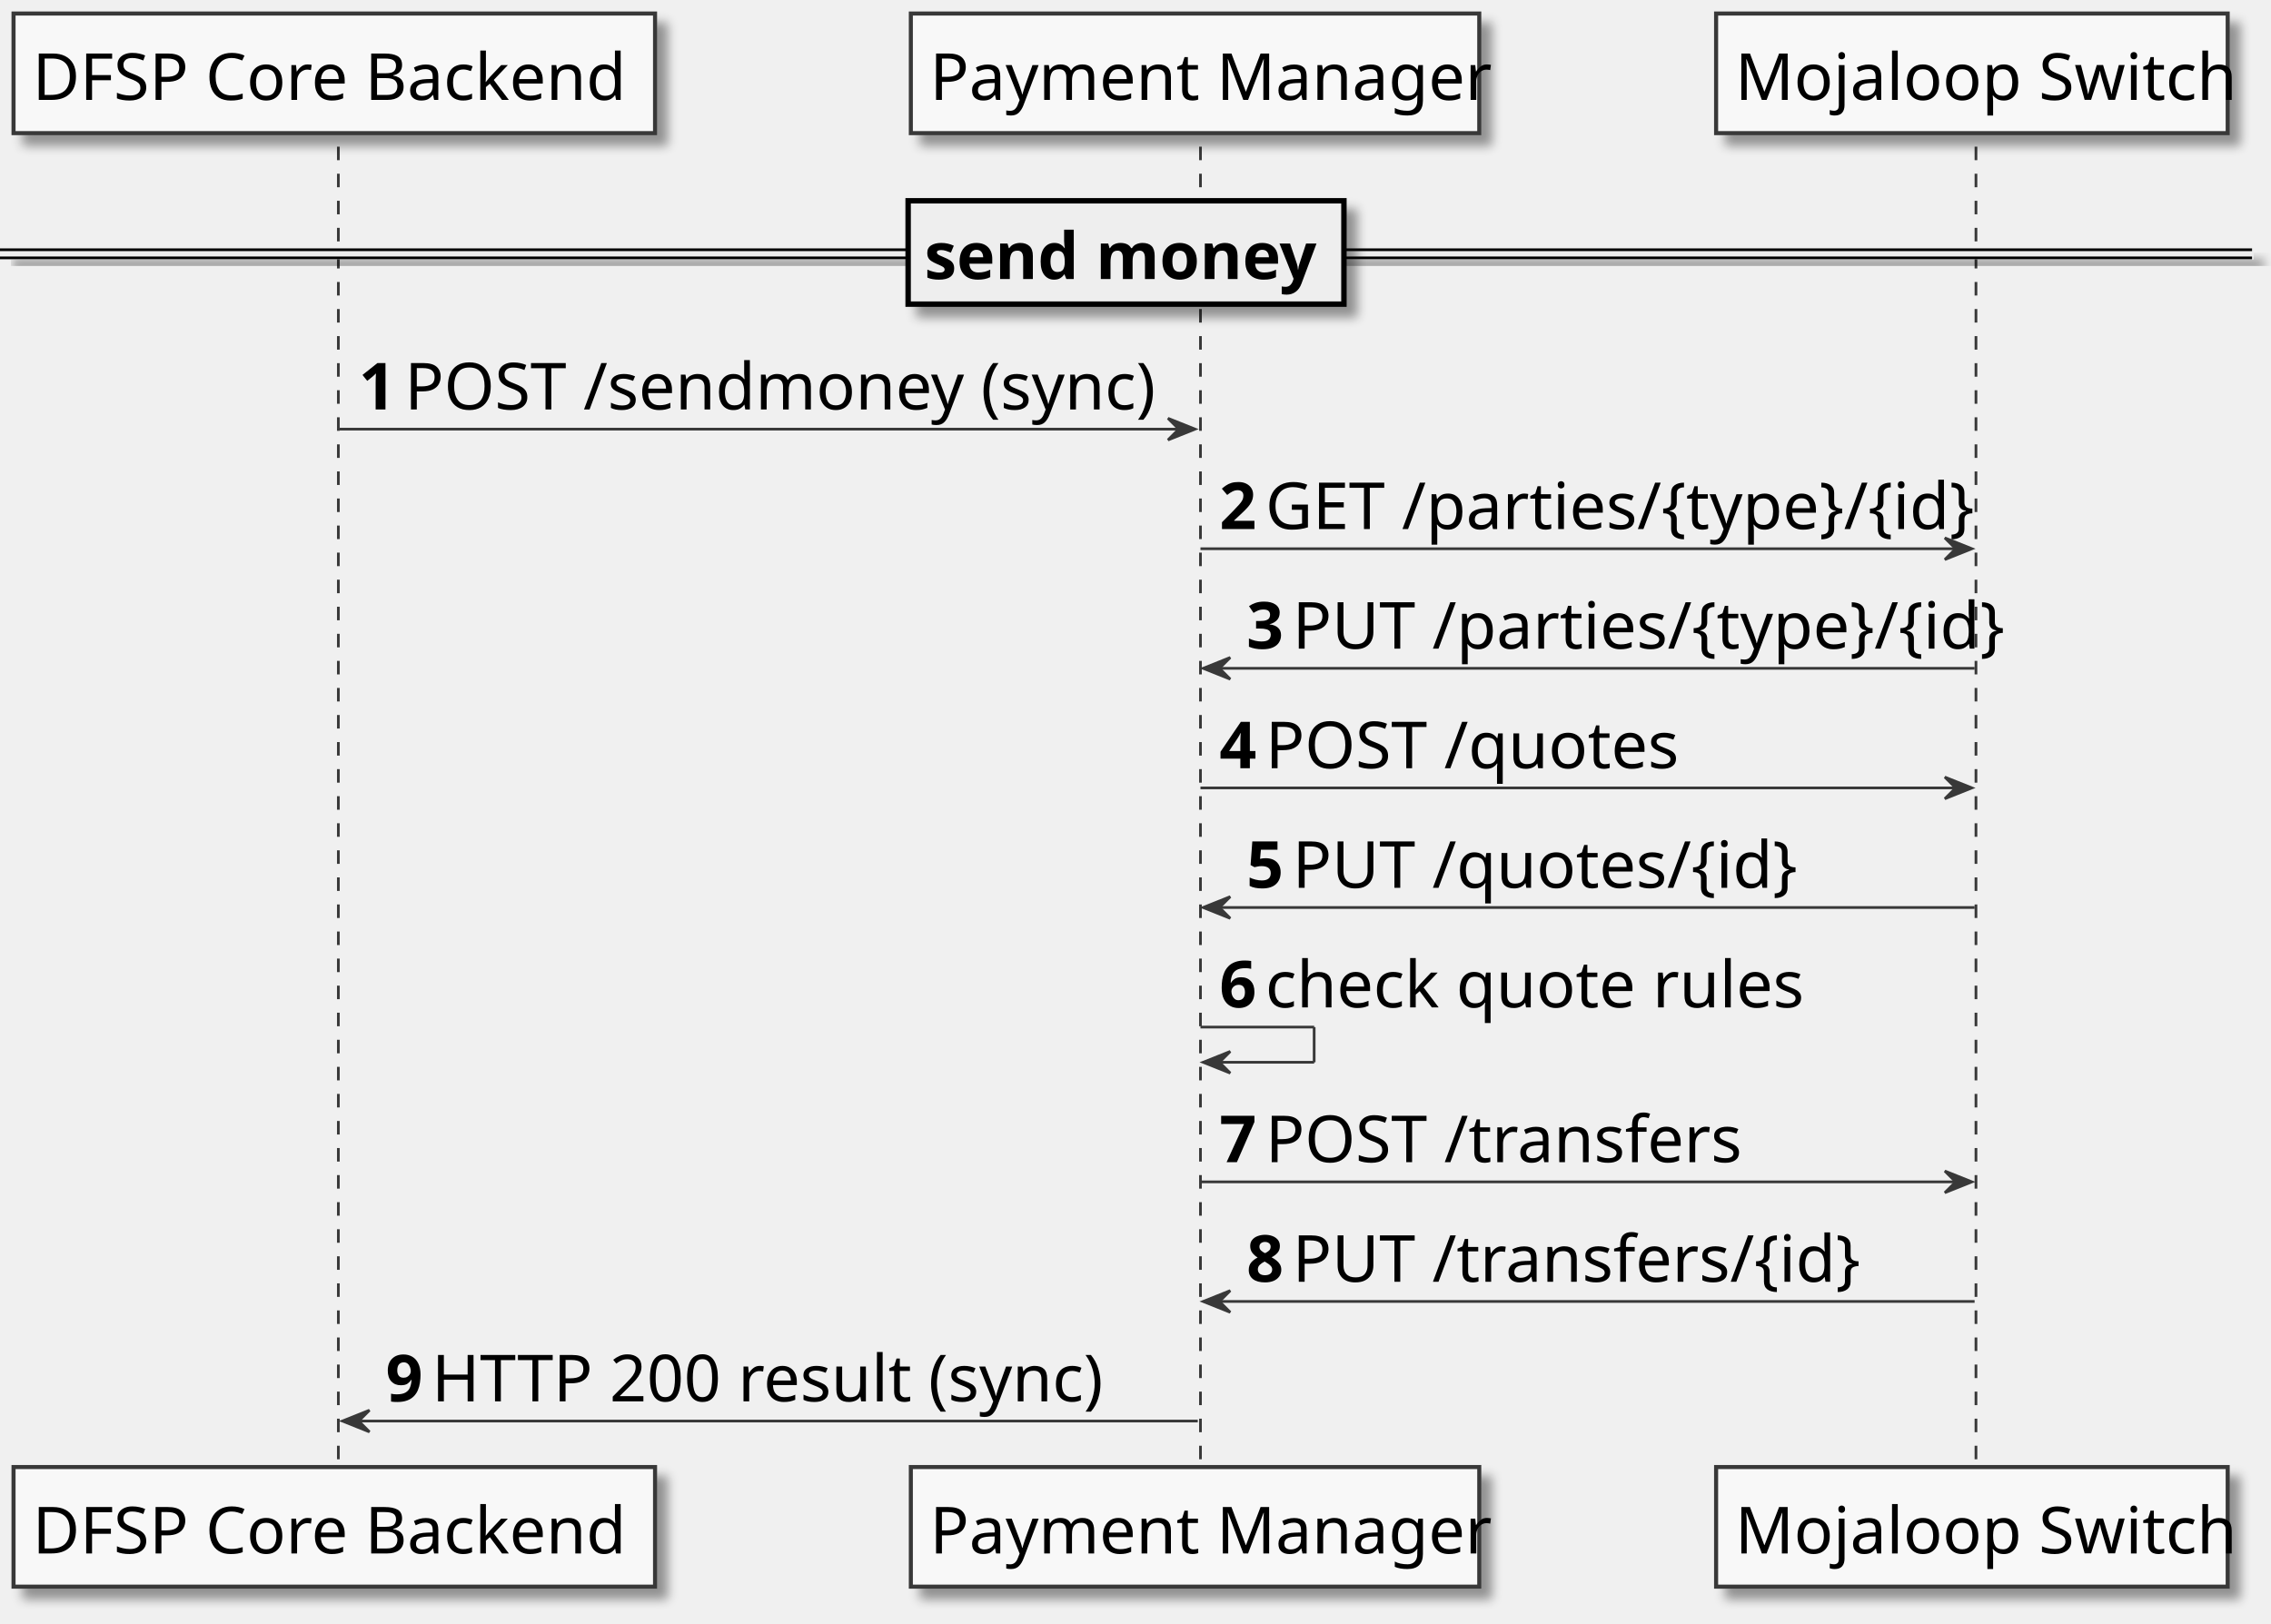
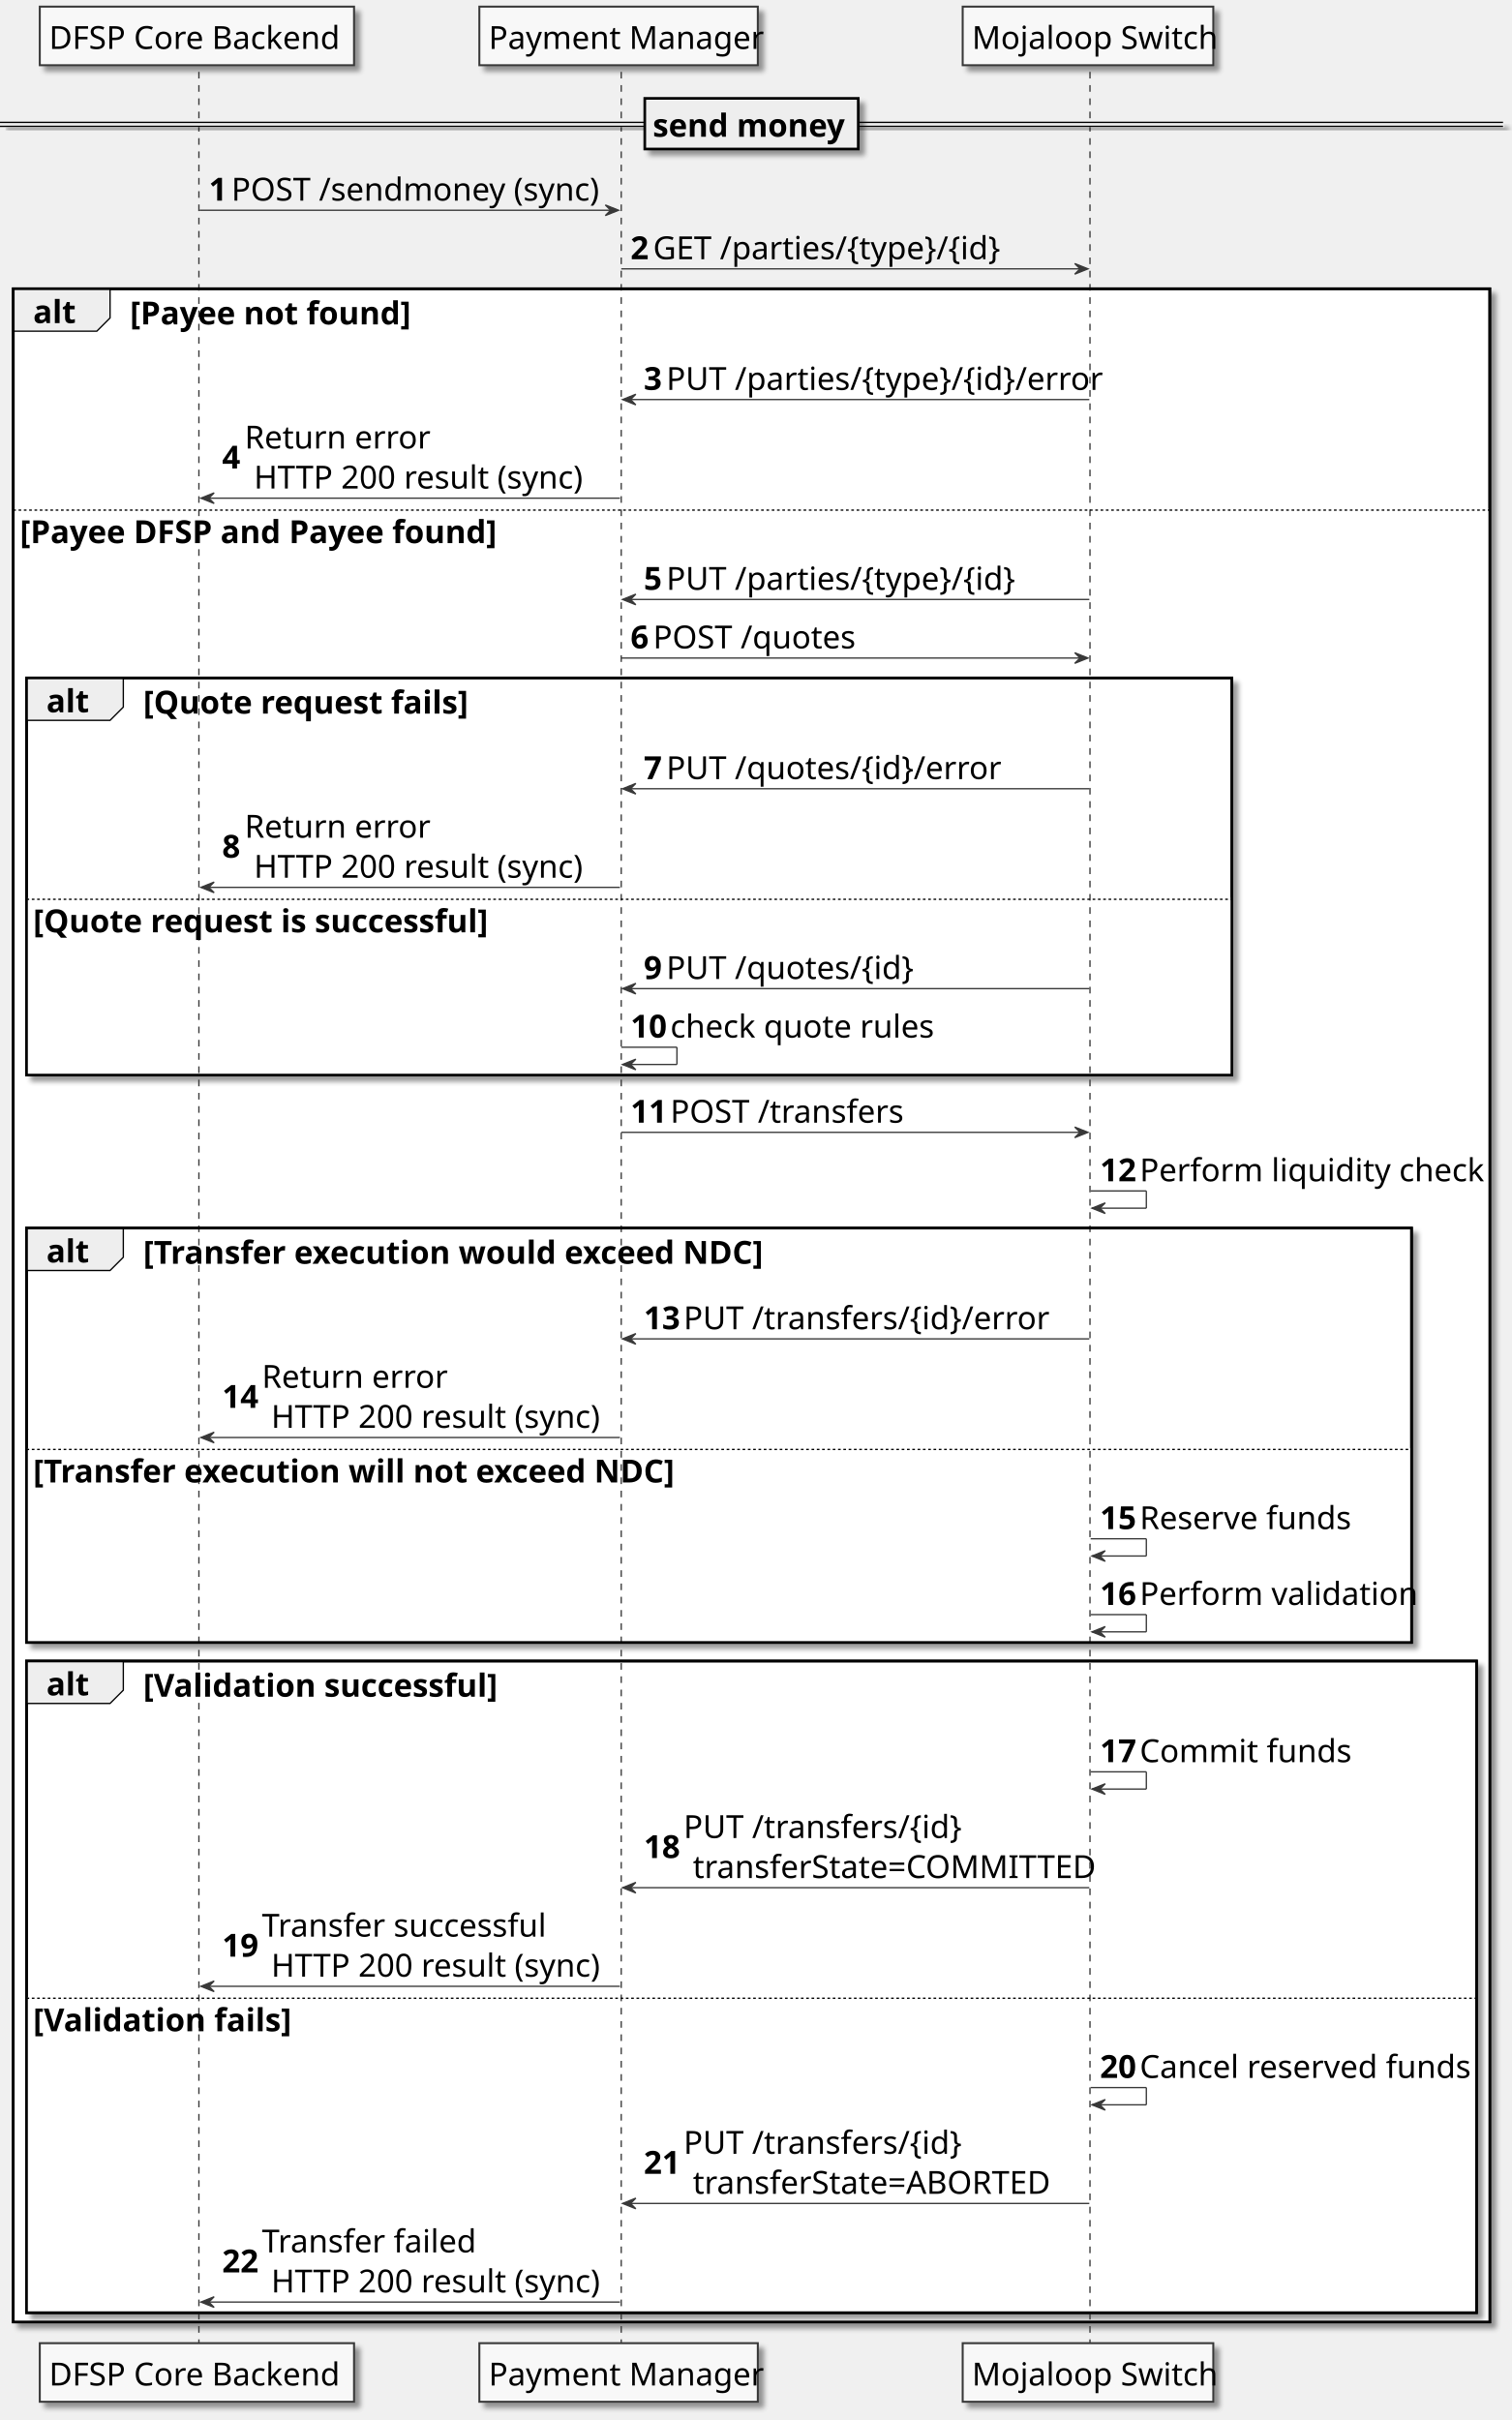
- <svg xmlns="http://www.w3.org/2000/svg" contentScriptType="application/ecmascript" contentStyleType="text/css" height="600px" preserveAspectRatio="none" style="width:839px;height:600px;" version="1.1" viewBox="0 0 839 600" width="839px" zoomAndPan="magnify">
+ <svg xmlns="http://www.w3.org/2000/svg" contentScriptType="application/ecmascript" contentStyleType="text/css" height="1825px" preserveAspectRatio="none" style="width:1140px;height:1825px;" version="1.1" viewBox="0 0 1140 1825" width="1140px" zoomAndPan="magnify">
  <defs>
-     <filter height="300%" id="f1jeqz9q0j1c2b" width="300%" x="-1" y="-1">
+     <filter height="300%" id="f1rkbjqbr2uqzm" width="300%" x="-1" y="-1">
      <feGaussianBlur result="blurOut" stdDeviation="2.0" />
      <feColorMatrix in="blurOut" result="blurOut2" type="matrix" values="0 0 0 0 0 0 0 0 0 0 0 0 0 0 0 0 0 0 .4 0" />
      <feOffset dx="4.0" dy="4.0" in="blurOut2" result="blurOut3" />
      <feBlend in="SourceGraphic" in2="blurOut3" mode="normal" />
    </filter>
  </defs>
  <g>
-     <line style="stroke:#383838;stroke-width:1.0;stroke-dasharray:5.0,5.0;" x1="125" x2="125" y1="54.188" y2="543.062" />
-     <line style="stroke:#383838;stroke-width:1.0;stroke-dasharray:5.0,5.0;" x1="443.5" x2="443.5" y1="54.188" y2="543.062" />
-     <line style="stroke:#383838;stroke-width:1.0;stroke-dasharray:5.0,5.0;" x1="730" x2="730" y1="54.188" y2="543.062" />
-     <rect fill="#F8F8F8" filter="url(#f1jeqz9q0j1c2b)" height="44.188" style="stroke:#383838;stroke-width:1.5;" width="237" x="5" y="5" />
-     <text fill="#000000" font-family="sans-serif" font-size="24" lengthAdjust="spacing" textLength="223" x="12" y="36.914">DFSP Core Backend</text>
-     <rect fill="#F8F8F8" filter="url(#f1jeqz9q0j1c2b)" height="44.188" style="stroke:#383838;stroke-width:1.5;" width="237" x="5" y="542.062" />
-     <text fill="#000000" font-family="sans-serif" font-size="24" lengthAdjust="spacing" textLength="223" x="12" y="573.977">DFSP Core Backend</text>
-     <rect fill="#F8F8F8" filter="url(#f1jeqz9q0j1c2b)" height="44.188" style="stroke:#383838;stroke-width:1.5;" width="210" x="336.5" y="5" />
-     <text fill="#000000" font-family="sans-serif" font-size="24" lengthAdjust="spacing" textLength="196" x="343.5" y="36.914">Payment Manager</text>
-     <rect fill="#F8F8F8" filter="url(#f1jeqz9q0j1c2b)" height="44.188" style="stroke:#383838;stroke-width:1.5;" width="210" x="336.5" y="542.062" />
-     <text fill="#000000" font-family="sans-serif" font-size="24" lengthAdjust="spacing" textLength="196" x="343.5" y="573.977">Payment Manager</text>
-     <rect fill="#F8F8F8" filter="url(#f1jeqz9q0j1c2b)" height="44.188" style="stroke:#383838;stroke-width:1.5;" width="189" x="634" y="5" />
-     <text fill="#000000" font-family="sans-serif" font-size="24" lengthAdjust="spacing" textLength="175" x="641" y="36.914">Mojaloop Switch</text>
-     <rect fill="#F8F8F8" filter="url(#f1jeqz9q0j1c2b)" height="44.188" style="stroke:#383838;stroke-width:1.5;" width="189" x="634" y="542.062" />
-     <text fill="#000000" font-family="sans-serif" font-size="24" lengthAdjust="spacing" textLength="175" x="641" y="573.977">Mojaloop Switch</text>
-     <rect fill="#EEEEEE" filter="url(#f1jeqz9q0j1c2b)" height="3" style="stroke:#EEEEEE;stroke-width:1.0;" width="832" x="0" y="92.281" />
-     <line style="stroke:#000000;stroke-width:1.0;" x1="0" x2="832" y1="92.281" y2="92.281" />
-     <line style="stroke:#000000;stroke-width:1.0;" x1="0" x2="832" y1="95.281" y2="95.281" />
-     <rect fill="#EEEEEE" filter="url(#f1jeqz9q0j1c2b)" height="38.188" style="stroke:#000000;stroke-width:2.0;" width="161" x="335.5" y="74.188" />
-     <text fill="#000000" font-family="sans-serif" font-size="24" font-weight="bold" lengthAdjust="spacing" textLength="140" x="341.5" y="103.102">send money</text>
-     <polygon fill="#383838" points="431.5,154.562,441.5,158.562,431.5,162.562,435.5,158.562" style="stroke:#383838;stroke-width:1.0;" />
-     <line style="stroke:#383838;stroke-width:1.0;" x1="125.5" x2="437.5" y1="158.562" y2="158.562" />
-     <text fill="#000000" font-family="sans-serif" font-size="24" font-weight="bold" lengthAdjust="spacing" textLength="13" x="132.5" y="151.289">1</text>
-     <text fill="#000000" font-family="sans-serif" font-size="24" lengthAdjust="spacing" textLength="277" x="149.5" y="151.289">POST /sendmoney (sync)</text>
-     <polygon fill="#383838" points="718.5,198.75,728.5,202.75,718.5,206.75,722.5,202.75" style="stroke:#383838;stroke-width:1.0;" />
-     <line style="stroke:#383838;stroke-width:1.0;" x1="443.5" x2="724.5" y1="202.75" y2="202.75" />
-     <text fill="#000000" font-family="sans-serif" font-size="24" font-weight="bold" lengthAdjust="spacing" textLength="13" x="450.5" y="195.477">2</text>
-     <text fill="#000000" font-family="sans-serif" font-size="24" lengthAdjust="spacing" textLength="246" x="467.5" y="195.477">GET /parties/{type}/{id}</text>
-     <polygon fill="#383838" points="454.5,242.938,444.5,246.938,454.5,250.938,450.5,246.938" style="stroke:#383838;stroke-width:1.0;" />
-     <line style="stroke:#383838;stroke-width:1.0;" x1="448.5" x2="729.5" y1="246.938" y2="246.938" />
-     <text fill="#000000" font-family="sans-serif" font-size="24" font-weight="bold" lengthAdjust="spacing" textLength="13" x="460.5" y="239.664">3</text>
-     <text fill="#000000" font-family="sans-serif" font-size="24" lengthAdjust="spacing" textLength="244" x="477.5" y="239.664">PUT /parties/{type}/{id}</text>
-     <polygon fill="#383838" points="718.5,287.125,728.5,291.125,718.5,295.125,722.5,291.125" style="stroke:#383838;stroke-width:1.0;" />
-     <line style="stroke:#383838;stroke-width:1.0;" x1="443.5" x2="724.5" y1="291.125" y2="291.125" />
-     <text fill="#000000" font-family="sans-serif" font-size="24" font-weight="bold" lengthAdjust="spacing" textLength="13" x="450.5" y="283.852">4</text>
-     <text fill="#000000" font-family="sans-serif" font-size="24" lengthAdjust="spacing" textLength="152" x="467.5" y="283.852">POST /quotes</text>
-     <polygon fill="#383838" points="454.5,331.312,444.5,335.312,454.5,339.312,450.5,335.312" style="stroke:#383838;stroke-width:1.0;" />
-     <line style="stroke:#383838;stroke-width:1.0;" x1="448.5" x2="729.5" y1="335.312" y2="335.312" />
-     <text fill="#000000" font-family="sans-serif" font-size="24" font-weight="bold" lengthAdjust="spacing" textLength="13" x="460.5" y="328.039">5</text>
-     <text fill="#000000" font-family="sans-serif" font-size="24" lengthAdjust="spacing" textLength="176" x="477.5" y="328.039">PUT /quotes/{id}</text>
-     <line style="stroke:#383838;stroke-width:1.0;" x1="443.5" x2="485.5" y1="379.5" y2="379.5" />
-     <line style="stroke:#383838;stroke-width:1.0;" x1="485.5" x2="485.5" y1="379.5" y2="392.5" />
-     <line style="stroke:#383838;stroke-width:1.0;" x1="444.5" x2="485.5" y1="392.5" y2="392.5" />
-     <polygon fill="#383838" points="454.5,388.5,444.5,392.5,454.5,396.5,450.5,392.5" style="stroke:#383838;stroke-width:1.0;" />
-     <text fill="#000000" font-family="sans-serif" font-size="24" font-weight="bold" lengthAdjust="spacing" textLength="13" x="450.5" y="372.227">6</text>
-     <text fill="#000000" font-family="sans-serif" font-size="24" lengthAdjust="spacing" textLength="191" x="467.5" y="372.227">check quote rules</text>
-     <polygon fill="#383838" points="718.5,432.688,728.5,436.688,718.5,440.688,722.5,436.688" style="stroke:#383838;stroke-width:1.0;" />
-     <line style="stroke:#383838;stroke-width:1.0;" x1="443.5" x2="724.5" y1="436.688" y2="436.688" />
-     <text fill="#000000" font-family="sans-serif" font-size="24" font-weight="bold" lengthAdjust="spacing" textLength="13" x="450.5" y="429.414">7</text>
-     <text fill="#000000" font-family="sans-serif" font-size="24" lengthAdjust="spacing" textLength="173" x="467.5" y="429.414">POST /transfers</text>
-     <polygon fill="#383838" points="454.5,476.875,444.5,480.875,454.5,484.875,450.5,480.875" style="stroke:#383838;stroke-width:1.0;" />
-     <line style="stroke:#383838;stroke-width:1.0;" x1="448.5" x2="729.5" y1="480.875" y2="480.875" />
-     <text fill="#000000" font-family="sans-serif" font-size="24" font-weight="bold" lengthAdjust="spacing" textLength="13" x="460.5" y="473.602">8</text>
-     <text fill="#000000" font-family="sans-serif" font-size="24" lengthAdjust="spacing" textLength="197" x="477.5" y="473.602">PUT /transfers/{id}</text>
-     <polygon fill="#383838" points="136.5,521.062,126.5,525.062,136.5,529.062,132.5,525.062" style="stroke:#383838;stroke-width:1.0;" />
-     <line style="stroke:#383838;stroke-width:1.0;" x1="130.5" x2="442.5" y1="525.062" y2="525.062" />
-     <text fill="#000000" font-family="sans-serif" font-size="24" font-weight="bold" lengthAdjust="spacing" textLength="13" x="142.5" y="517.789">9</text>
-     <text fill="#000000" font-family="sans-serif" font-size="24" lengthAdjust="spacing" textLength="247" x="159.5" y="517.789">HTTP 200 result (sync)</text>
+     <rect fill="#FFFFFF" filter="url(#f1rkbjqbr2uqzm)" height="1533.312" style="stroke:#000000;stroke-width:2.0;" width="1113.5" x="10" y="217.75" />
+     <rect fill="#FFFFFF" height="1367.375" style="stroke:none;stroke-width:1.0;" width="1113.5" x="10" y="383.688" />
+     <rect fill="#FFFFFF" filter="url(#f1rkbjqbr2uqzm)" height="299.5" style="stroke:#000000;stroke-width:2.0;" width="909" x="20" y="511.25" />
+     <rect fill="#FFFFFF" height="133.562" style="stroke:none;stroke-width:1.0;" width="909" x="20" y="677.188" />
+     <rect fill="#FFFFFF" filter="url(#f1rkbjqbr2uqzm)" height="312.5" style="stroke:#000000;stroke-width:2.0;" width="1044.5" x="20" y="926.125" />
+     <rect fill="#FFFFFF" height="146.562" style="stroke:none;stroke-width:1.0;" width="1044.5" x="20" y="1092.062" />
+     <rect fill="#FFFFFF" filter="url(#f1rkbjqbr2uqzm)" height="491.438" style="stroke:#000000;stroke-width:2.0;" width="1093.5" x="20" y="1252.625" />
+     <rect fill="#FFFFFF" height="238.125" style="stroke:none;stroke-width:1.0;" width="1093.5" x="20" y="1505.938" />
+     <line style="stroke:#383838;stroke-width:1.0;stroke-dasharray:5.0,5.0;" x1="150" x2="150" y1="54.188" y2="1768.062" />
+     <line style="stroke:#383838;stroke-width:1.0;stroke-dasharray:5.0,5.0;" x1="468.5" x2="468.5" y1="54.188" y2="1768.062" />
+     <line style="stroke:#383838;stroke-width:1.0;stroke-dasharray:5.0,5.0;" x1="822" x2="822" y1="54.188" y2="1768.062" />
+     <rect fill="#F8F8F8" filter="url(#f1rkbjqbr2uqzm)" height="44.188" style="stroke:#383838;stroke-width:1.5;" width="237" x="30" y="5" />
+     <text fill="#000000" font-family="sans-serif" font-size="24" lengthAdjust="spacing" textLength="223" x="37" y="36.914">DFSP Core Backend</text>
+     <rect fill="#F8F8F8" filter="url(#f1rkbjqbr2uqzm)" height="44.188" style="stroke:#383838;stroke-width:1.5;" width="237" x="30" y="1767.062" />
+     <text fill="#000000" font-family="sans-serif" font-size="24" lengthAdjust="spacing" textLength="223" x="37" y="1798.977">DFSP Core Backend</text>
+     <rect fill="#F8F8F8" filter="url(#f1rkbjqbr2uqzm)" height="44.188" style="stroke:#383838;stroke-width:1.5;" width="210" x="361.5" y="5" />
+     <text fill="#000000" font-family="sans-serif" font-size="24" lengthAdjust="spacing" textLength="196" x="368.5" y="36.914">Payment Manager</text>
+     <rect fill="#F8F8F8" filter="url(#f1rkbjqbr2uqzm)" height="44.188" style="stroke:#383838;stroke-width:1.5;" width="210" x="361.5" y="1767.062" />
+     <text fill="#000000" font-family="sans-serif" font-size="24" lengthAdjust="spacing" textLength="196" x="368.5" y="1798.977">Payment Manager</text>
+     <rect fill="#F8F8F8" filter="url(#f1rkbjqbr2uqzm)" height="44.188" style="stroke:#383838;stroke-width:1.5;" width="189" x="726" y="5" />
+     <text fill="#000000" font-family="sans-serif" font-size="24" lengthAdjust="spacing" textLength="175" x="733" y="36.914">Mojaloop Switch</text>
+     <rect fill="#F8F8F8" filter="url(#f1rkbjqbr2uqzm)" height="44.188" style="stroke:#383838;stroke-width:1.5;" width="189" x="726" y="1767.062" />
+     <text fill="#000000" font-family="sans-serif" font-size="24" lengthAdjust="spacing" textLength="175" x="733" y="1798.977">Mojaloop Switch</text>
+     <rect fill="#EEEEEE" filter="url(#f1rkbjqbr2uqzm)" height="3" style="stroke:#EEEEEE;stroke-width:1.0;" width="1133.5" x="0" y="92.281" />
+     <line style="stroke:#000000;stroke-width:1.0;" x1="0" x2="1133.5" y1="92.281" y2="92.281" />
+     <line style="stroke:#000000;stroke-width:1.0;" x1="0" x2="1133.5" y1="95.281" y2="95.281" />
+     <rect fill="#EEEEEE" filter="url(#f1rkbjqbr2uqzm)" height="38.188" style="stroke:#000000;stroke-width:2.0;" width="161" x="486.25" y="74.188" />
+     <text fill="#000000" font-family="sans-serif" font-size="24" font-weight="bold" lengthAdjust="spacing" textLength="140" x="492.25" y="103.102">send money</text>
+     <polygon fill="#383838" points="456.5,154.562,466.5,158.562,456.5,162.562,460.5,158.562" style="stroke:#383838;stroke-width:1.0;" />
+     <line style="stroke:#383838;stroke-width:1.0;" x1="150.5" x2="462.5" y1="158.562" y2="158.562" />
+     <text fill="#000000" font-family="sans-serif" font-size="24" font-weight="bold" lengthAdjust="spacing" textLength="13" x="157.5" y="151.289">1</text>
+     <text fill="#000000" font-family="sans-serif" font-size="24" lengthAdjust="spacing" textLength="277" x="174.5" y="151.289">POST /sendmoney (sync)</text>
+     <polygon fill="#383838" points="810.5,198.75,820.5,202.75,810.5,206.75,814.5,202.75" style="stroke:#383838;stroke-width:1.0;" />
+     <line style="stroke:#383838;stroke-width:1.0;" x1="468.5" x2="816.5" y1="202.75" y2="202.75" />
+     <text fill="#000000" font-family="sans-serif" font-size="24" font-weight="bold" lengthAdjust="spacing" textLength="13" x="475.5" y="195.477">2</text>
+     <text fill="#000000" font-family="sans-serif" font-size="24" lengthAdjust="spacing" textLength="246" x="492.5" y="195.477">GET /parties/{type}/{id}</text>
+     <path d="M10,217.75 L83,217.75 L83,239.75 L73,249.75 L10,249.75 L10,217.75 " fill="#EEEEEE" style="stroke:#000000;stroke-width:1.0;" />
+     <rect fill="none" height="1533.312" style="stroke:#000000;stroke-width:2.0;" width="1113.5" x="10" y="217.75" />
+     <text fill="#000000" font-family="sans-serif" font-size="24" font-weight="bold" lengthAdjust="spacing" textLength="28" x="25" y="243.664">alt</text>
+     <text fill="#000000" font-family="sans-serif" font-size="24" font-weight="bold" lengthAdjust="spacing" textLength="204" x="98" y="244.664">[Payee not found]</text>
+     <polygon fill="#383838" points="479.5,297.312,469.5,301.312,479.5,305.312,475.5,301.312" style="stroke:#383838;stroke-width:1.0;" />
+     <line style="stroke:#383838;stroke-width:1.0;" x1="473.5" x2="821.5" y1="301.312" y2="301.312" />
+     <text fill="#000000" font-family="sans-serif" font-size="24" font-weight="bold" lengthAdjust="spacing" textLength="13" x="485.5" y="294.039">3</text>
+     <text fill="#000000" font-family="sans-serif" font-size="24" lengthAdjust="spacing" textLength="301" x="502.5" y="294.039">PUT /parties/{type}/{id}/error</text>
+     <polygon fill="#383838" points="161.5,371.688,151.5,375.688,161.5,379.688,157.5,375.688" style="stroke:#383838;stroke-width:1.0;" />
+     <line style="stroke:#383838;stroke-width:1.0;" x1="155.5" x2="467.5" y1="375.688" y2="375.688" />
+     <text fill="#000000" font-family="sans-serif" font-size="24" font-weight="bold" lengthAdjust="spacing" textLength="13" x="167.5" y="353.32">4</text>
+     <text fill="#000000" font-family="sans-serif" font-size="24" lengthAdjust="spacing" textLength="130" x="184.5" y="338.227">Return error</text>
+     <text fill="#000000" font-family="sans-serif" font-size="24" lengthAdjust="spacing" textLength="247" x="191.5" y="368.414">HTTP 200 result (sync)</text>
+     <line style="stroke:#000000;stroke-width:1.0;stroke-dasharray:2.0,2.0;" x1="10" x2="1123.5" y1="384.688" y2="384.688" />
+     <text fill="#000000" font-family="sans-serif" font-size="24" font-weight="bold" lengthAdjust="spacing" textLength="355" x="15" y="409.602">[Payee DFSP and Payee found]</text>
+     <polygon fill="#383838" points="479.5,448.062,469.5,452.062,479.5,456.062,475.5,452.062" style="stroke:#383838;stroke-width:1.0;" />
+     <line style="stroke:#383838;stroke-width:1.0;" x1="473.5" x2="821.5" y1="452.062" y2="452.062" />
+     <text fill="#000000" font-family="sans-serif" font-size="24" font-weight="bold" lengthAdjust="spacing" textLength="13" x="485.5" y="444.789">5</text>
+     <text fill="#000000" font-family="sans-serif" font-size="24" lengthAdjust="spacing" textLength="244" x="502.5" y="444.789">PUT /parties/{type}/{id}</text>
+     <polygon fill="#383838" points="810.5,492.25,820.5,496.25,810.5,500.25,814.5,496.25" style="stroke:#383838;stroke-width:1.0;" />
+     <line style="stroke:#383838;stroke-width:1.0;" x1="468.5" x2="816.5" y1="496.25" y2="496.25" />
+     <text fill="#000000" font-family="sans-serif" font-size="24" font-weight="bold" lengthAdjust="spacing" textLength="13" x="475.5" y="488.977">6</text>
+     <text fill="#000000" font-family="sans-serif" font-size="24" lengthAdjust="spacing" textLength="152" x="492.5" y="488.977">POST /quotes</text>
+     <path d="M20,511.25 L93,511.25 L93,533.25 L83,543.25 L20,543.25 L20,511.25 " fill="#EEEEEE" style="stroke:#000000;stroke-width:1.0;" />
+     <rect fill="none" height="299.5" style="stroke:#000000;stroke-width:2.0;" width="909" x="20" y="511.25" />
+     <text fill="#000000" font-family="sans-serif" font-size="24" font-weight="bold" lengthAdjust="spacing" textLength="28" x="35" y="537.164">alt</text>
+     <text fill="#000000" font-family="sans-serif" font-size="24" font-weight="bold" lengthAdjust="spacing" textLength="233" x="108" y="538.164">[Quote request fails]</text>
+     <polygon fill="#383838" points="479.5,590.812,469.5,594.812,479.5,598.812,475.5,594.812" style="stroke:#383838;stroke-width:1.0;" />
+     <line style="stroke:#383838;stroke-width:1.0;" x1="473.5" x2="821.5" y1="594.812" y2="594.812" />
+     <text fill="#000000" font-family="sans-serif" font-size="24" font-weight="bold" lengthAdjust="spacing" textLength="13" x="485.5" y="587.539">7</text>
+     <text fill="#000000" font-family="sans-serif" font-size="24" lengthAdjust="spacing" textLength="233" x="502.5" y="587.539">PUT /quotes/{id}/error</text>
+     <polygon fill="#383838" points="161.5,665.188,151.5,669.188,161.5,673.188,157.5,669.188" style="stroke:#383838;stroke-width:1.0;" />
+     <line style="stroke:#383838;stroke-width:1.0;" x1="155.5" x2="467.5" y1="669.188" y2="669.188" />
+     <text fill="#000000" font-family="sans-serif" font-size="24" font-weight="bold" lengthAdjust="spacing" textLength="13" x="167.5" y="646.82">8</text>
+     <text fill="#000000" font-family="sans-serif" font-size="24" lengthAdjust="spacing" textLength="130" x="184.5" y="631.727">Return error</text>
+     <text fill="#000000" font-family="sans-serif" font-size="24" lengthAdjust="spacing" textLength="247" x="191.5" y="661.914">HTTP 200 result (sync)</text>
+     <line style="stroke:#000000;stroke-width:1.0;stroke-dasharray:2.0,2.0;" x1="20" x2="929" y1="678.188" y2="678.188" />
+     <text fill="#000000" font-family="sans-serif" font-size="24" font-weight="bold" lengthAdjust="spacing" textLength="335" x="25" y="703.102">[Quote request is successful]</text>
+     <polygon fill="#383838" points="479.5,741.562,469.5,745.562,479.5,749.562,475.5,745.562" style="stroke:#383838;stroke-width:1.0;" />
+     <line style="stroke:#383838;stroke-width:1.0;" x1="473.5" x2="821.5" y1="745.562" y2="745.562" />
+     <text fill="#000000" font-family="sans-serif" font-size="24" font-weight="bold" lengthAdjust="spacing" textLength="13" x="485.5" y="738.289">9</text>
+     <text fill="#000000" font-family="sans-serif" font-size="24" lengthAdjust="spacing" textLength="176" x="502.5" y="738.289">PUT /quotes/{id}</text>
+     <line style="stroke:#383838;stroke-width:1.0;" x1="468.5" x2="510.5" y1="789.75" y2="789.75" />
+     <line style="stroke:#383838;stroke-width:1.0;" x1="510.5" x2="510.5" y1="789.75" y2="802.75" />
+     <line style="stroke:#383838;stroke-width:1.0;" x1="469.5" x2="510.5" y1="802.75" y2="802.75" />
+     <polygon fill="#383838" points="479.5,798.75,469.5,802.75,479.5,806.75,475.5,802.75" style="stroke:#383838;stroke-width:1.0;" />
+     <text fill="#000000" font-family="sans-serif" font-size="24" font-weight="bold" lengthAdjust="spacing" textLength="26" x="475.5" y="782.477">10</text>
+     <text fill="#000000" font-family="sans-serif" font-size="24" lengthAdjust="spacing" textLength="191" x="505.5" y="782.477">check quote rules</text>
+     <polygon fill="#383838" points="810.5,849.938,820.5,853.938,810.5,857.938,814.5,853.938" style="stroke:#383838;stroke-width:1.0;" />
+     <line style="stroke:#383838;stroke-width:1.0;" x1="468.5" x2="816.5" y1="853.938" y2="853.938" />
+     <text fill="#000000" font-family="sans-serif" font-size="24" font-weight="bold" lengthAdjust="spacing" textLength="26" x="475.5" y="846.664">11</text>
+     <text fill="#000000" font-family="sans-serif" font-size="24" lengthAdjust="spacing" textLength="173" x="505.5" y="846.664">POST /transfers</text>
+     <line style="stroke:#383838;stroke-width:1.0;" x1="822.5" x2="864.5" y1="898.125" y2="898.125" />
+     <line style="stroke:#383838;stroke-width:1.0;" x1="864.5" x2="864.5" y1="898.125" y2="911.125" />
+     <line style="stroke:#383838;stroke-width:1.0;" x1="823.5" x2="864.5" y1="911.125" y2="911.125" />
+     <polygon fill="#383838" points="833.5,907.125,823.5,911.125,833.5,915.125,829.5,911.125" style="stroke:#383838;stroke-width:1.0;" />
+     <text fill="#000000" font-family="sans-serif" font-size="24" font-weight="bold" lengthAdjust="spacing" textLength="26" x="829.5" y="890.852">12</text>
+     <text fill="#000000" font-family="sans-serif" font-size="24" lengthAdjust="spacing" textLength="244" x="859.5" y="890.852">Perform liquidity check</text>
+     <path d="M20,926.125 L93,926.125 L93,948.125 L83,958.125 L20,958.125 L20,926.125 " fill="#EEEEEE" style="stroke:#000000;stroke-width:1.0;" />
+     <rect fill="none" height="312.5" style="stroke:#000000;stroke-width:2.0;" width="1044.5" x="20" y="926.125" />
+     <text fill="#000000" font-family="sans-serif" font-size="24" font-weight="bold" lengthAdjust="spacing" textLength="28" x="35" y="952.039">alt</text>
+     <text fill="#000000" font-family="sans-serif" font-size="24" font-weight="bold" lengthAdjust="spacing" textLength="453" x="108" y="953.039">[Transfer execution would exceed NDC]</text>
+     <polygon fill="#383838" points="479.5,1005.688,469.5,1009.688,479.5,1013.688,475.5,1009.688" style="stroke:#383838;stroke-width:1.0;" />
+     <line style="stroke:#383838;stroke-width:1.0;" x1="473.5" x2="821.5" y1="1009.688" y2="1009.688" />
+     <text fill="#000000" font-family="sans-serif" font-size="24" font-weight="bold" lengthAdjust="spacing" textLength="26" x="485.5" y="1002.414">13</text>
+     <text fill="#000000" font-family="sans-serif" font-size="24" lengthAdjust="spacing" textLength="254" x="515.5" y="1002.414">PUT /transfers/{id}/error</text>
+     <polygon fill="#383838" points="161.5,1080.062,151.5,1084.062,161.5,1088.062,157.5,1084.062" style="stroke:#383838;stroke-width:1.0;" />
+     <line style="stroke:#383838;stroke-width:1.0;" x1="155.5" x2="467.5" y1="1084.062" y2="1084.062" />
+     <text fill="#000000" font-family="sans-serif" font-size="24" font-weight="bold" lengthAdjust="spacing" textLength="26" x="167.5" y="1061.695">14</text>
+     <text fill="#000000" font-family="sans-serif" font-size="24" lengthAdjust="spacing" textLength="130" x="197.5" y="1046.602">Return error</text>
+     <text fill="#000000" font-family="sans-serif" font-size="24" lengthAdjust="spacing" textLength="247" x="204.5" y="1076.789">HTTP 200 result (sync)</text>
+     <line style="stroke:#000000;stroke-width:1.0;stroke-dasharray:2.0,2.0;" x1="20" x2="1064.5" y1="1093.062" y2="1093.062" />
+     <text fill="#000000" font-family="sans-serif" font-size="24" font-weight="bold" lengthAdjust="spacing" textLength="467" x="25" y="1117.977">[Transfer execution will not exceed NDC]</text>
+     <line style="stroke:#383838;stroke-width:1.0;" x1="822.5" x2="864.5" y1="1160.438" y2="1160.438" />
+     <line style="stroke:#383838;stroke-width:1.0;" x1="864.5" x2="864.5" y1="1160.438" y2="1173.438" />
+     <line style="stroke:#383838;stroke-width:1.0;" x1="823.5" x2="864.5" y1="1173.438" y2="1173.438" />
+     <polygon fill="#383838" points="833.5,1169.438,823.5,1173.438,833.5,1177.438,829.5,1173.438" style="stroke:#383838;stroke-width:1.0;" />
+     <text fill="#000000" font-family="sans-serif" font-size="24" font-weight="bold" lengthAdjust="spacing" textLength="26" x="829.5" y="1153.164">15</text>
+     <text fill="#000000" font-family="sans-serif" font-size="24" lengthAdjust="spacing" textLength="155" x="859.5" y="1153.164">Reserve funds</text>
+     <line style="stroke:#383838;stroke-width:1.0;" x1="822.5" x2="864.5" y1="1217.625" y2="1217.625" />
+     <line style="stroke:#383838;stroke-width:1.0;" x1="864.5" x2="864.5" y1="1217.625" y2="1230.625" />
+     <line style="stroke:#383838;stroke-width:1.0;" x1="823.5" x2="864.5" y1="1230.625" y2="1230.625" />
+     <polygon fill="#383838" points="833.5,1226.625,823.5,1230.625,833.5,1234.625,829.5,1230.625" style="stroke:#383838;stroke-width:1.0;" />
+     <text fill="#000000" font-family="sans-serif" font-size="24" font-weight="bold" lengthAdjust="spacing" textLength="26" x="829.5" y="1210.352">16</text>
+     <text fill="#000000" font-family="sans-serif" font-size="24" lengthAdjust="spacing" textLength="193" x="859.5" y="1210.352">Perform validation</text>
+     <path d="M20,1252.625 L93,1252.625 L93,1274.625 L83,1284.625 L20,1284.625 L20,1252.625 " fill="#EEEEEE" style="stroke:#000000;stroke-width:1.0;" />
+     <rect fill="none" height="491.438" style="stroke:#000000;stroke-width:2.0;" width="1093.5" x="20" y="1252.625" />
+     <text fill="#000000" font-family="sans-serif" font-size="24" font-weight="bold" lengthAdjust="spacing" textLength="28" x="35" y="1278.539">alt</text>
+     <text fill="#000000" font-family="sans-serif" font-size="24" font-weight="bold" lengthAdjust="spacing" textLength="262" x="108" y="1279.539">[Validation successful]</text>
+     <line style="stroke:#383838;stroke-width:1.0;" x1="822.5" x2="864.5" y1="1336.188" y2="1336.188" />
+     <line style="stroke:#383838;stroke-width:1.0;" x1="864.5" x2="864.5" y1="1336.188" y2="1349.188" />
+     <line style="stroke:#383838;stroke-width:1.0;" x1="823.5" x2="864.5" y1="1349.188" y2="1349.188" />
+     <polygon fill="#383838" points="833.5,1345.188,823.5,1349.188,833.5,1353.188,829.5,1349.188" style="stroke:#383838;stroke-width:1.0;" />
+     <text fill="#000000" font-family="sans-serif" font-size="24" font-weight="bold" lengthAdjust="spacing" textLength="26" x="829.5" y="1328.914">17</text>
+     <text fill="#000000" font-family="sans-serif" font-size="24" lengthAdjust="spacing" textLength="150" x="859.5" y="1328.914">Commit funds</text>
+     <polygon fill="#383838" points="479.5,1419.562,469.5,1423.562,479.5,1427.562,475.5,1423.562" style="stroke:#383838;stroke-width:1.0;" />
+     <line style="stroke:#383838;stroke-width:1.0;" x1="473.5" x2="821.5" y1="1423.562" y2="1423.562" />
+     <text fill="#000000" font-family="sans-serif" font-size="24" font-weight="bold" lengthAdjust="spacing" textLength="26" x="485.5" y="1401.195">18</text>
+     <text fill="#000000" font-family="sans-serif" font-size="24" lengthAdjust="spacing" textLength="197" x="515.5" y="1386.102">PUT /transfers/{id}</text>
+     <text fill="#000000" font-family="sans-serif" font-size="24" lengthAdjust="spacing" textLength="293" x="522.5" y="1416.289">transferState=COMMITTED</text>
+     <polygon fill="#383838" points="161.5,1493.938,151.5,1497.938,161.5,1501.938,157.5,1497.938" style="stroke:#383838;stroke-width:1.0;" />
+     <line style="stroke:#383838;stroke-width:1.0;" x1="155.5" x2="467.5" y1="1497.938" y2="1497.938" />
+     <text fill="#000000" font-family="sans-serif" font-size="24" font-weight="bold" lengthAdjust="spacing" textLength="26" x="167.5" y="1475.57">19</text>
+     <text fill="#000000" font-family="sans-serif" font-size="24" lengthAdjust="spacing" textLength="210" x="197.5" y="1460.477">Transfer successful</text>
+     <text fill="#000000" font-family="sans-serif" font-size="24" lengthAdjust="spacing" textLength="247" x="204.5" y="1490.664">HTTP 200 result (sync)</text>
+     <line style="stroke:#000000;stroke-width:1.0;stroke-dasharray:2.0,2.0;" x1="20" x2="1113.5" y1="1506.938" y2="1506.938" />
+     <text fill="#000000" font-family="sans-serif" font-size="24" font-weight="bold" lengthAdjust="spacing" textLength="187" x="25" y="1531.852">[Validation fails]</text>
+     <line style="stroke:#383838;stroke-width:1.0;" x1="822.5" x2="864.5" y1="1574.312" y2="1574.312" />
+     <line style="stroke:#383838;stroke-width:1.0;" x1="864.5" x2="864.5" y1="1574.312" y2="1587.312" />
+     <line style="stroke:#383838;stroke-width:1.0;" x1="823.5" x2="864.5" y1="1587.312" y2="1587.312" />
+     <polygon fill="#383838" points="833.5,1583.312,823.5,1587.312,833.5,1591.312,829.5,1587.312" style="stroke:#383838;stroke-width:1.0;" />
+     <text fill="#000000" font-family="sans-serif" font-size="24" font-weight="bold" lengthAdjust="spacing" textLength="26" x="829.5" y="1567.039">20</text>
+     <text fill="#000000" font-family="sans-serif" font-size="24" lengthAdjust="spacing" textLength="242" x="859.5" y="1567.039">Cancel reserved funds</text>
+     <polygon fill="#383838" points="479.5,1657.688,469.5,1661.688,479.5,1665.688,475.5,1661.688" style="stroke:#383838;stroke-width:1.0;" />
+     <line style="stroke:#383838;stroke-width:1.0;" x1="473.5" x2="821.5" y1="1661.688" y2="1661.688" />
+     <text fill="#000000" font-family="sans-serif" font-size="24" font-weight="bold" lengthAdjust="spacing" textLength="26" x="485.5" y="1639.32">21</text>
+     <text fill="#000000" font-family="sans-serif" font-size="24" lengthAdjust="spacing" textLength="197" x="515.5" y="1624.227">PUT /transfers/{id}</text>
+     <text fill="#000000" font-family="sans-serif" font-size="24" lengthAdjust="spacing" textLength="266" x="522.5" y="1654.414">transferState=ABORTED</text>
+     <polygon fill="#383838" points="161.5,1732.062,151.5,1736.062,161.5,1740.062,157.5,1736.062" style="stroke:#383838;stroke-width:1.0;" />
+     <line style="stroke:#383838;stroke-width:1.0;" x1="155.5" x2="467.5" y1="1736.062" y2="1736.062" />
+     <text fill="#000000" font-family="sans-serif" font-size="24" font-weight="bold" lengthAdjust="spacing" textLength="26" x="167.5" y="1713.695">22</text>
+     <text fill="#000000" font-family="sans-serif" font-size="24" lengthAdjust="spacing" textLength="154" x="197.5" y="1698.602">Transfer failed</text>
+     <text fill="#000000" font-family="sans-serif" font-size="24" lengthAdjust="spacing" textLength="247" x="204.5" y="1728.789">HTTP 200 result (sync)</text>
  </g>
</svg>
